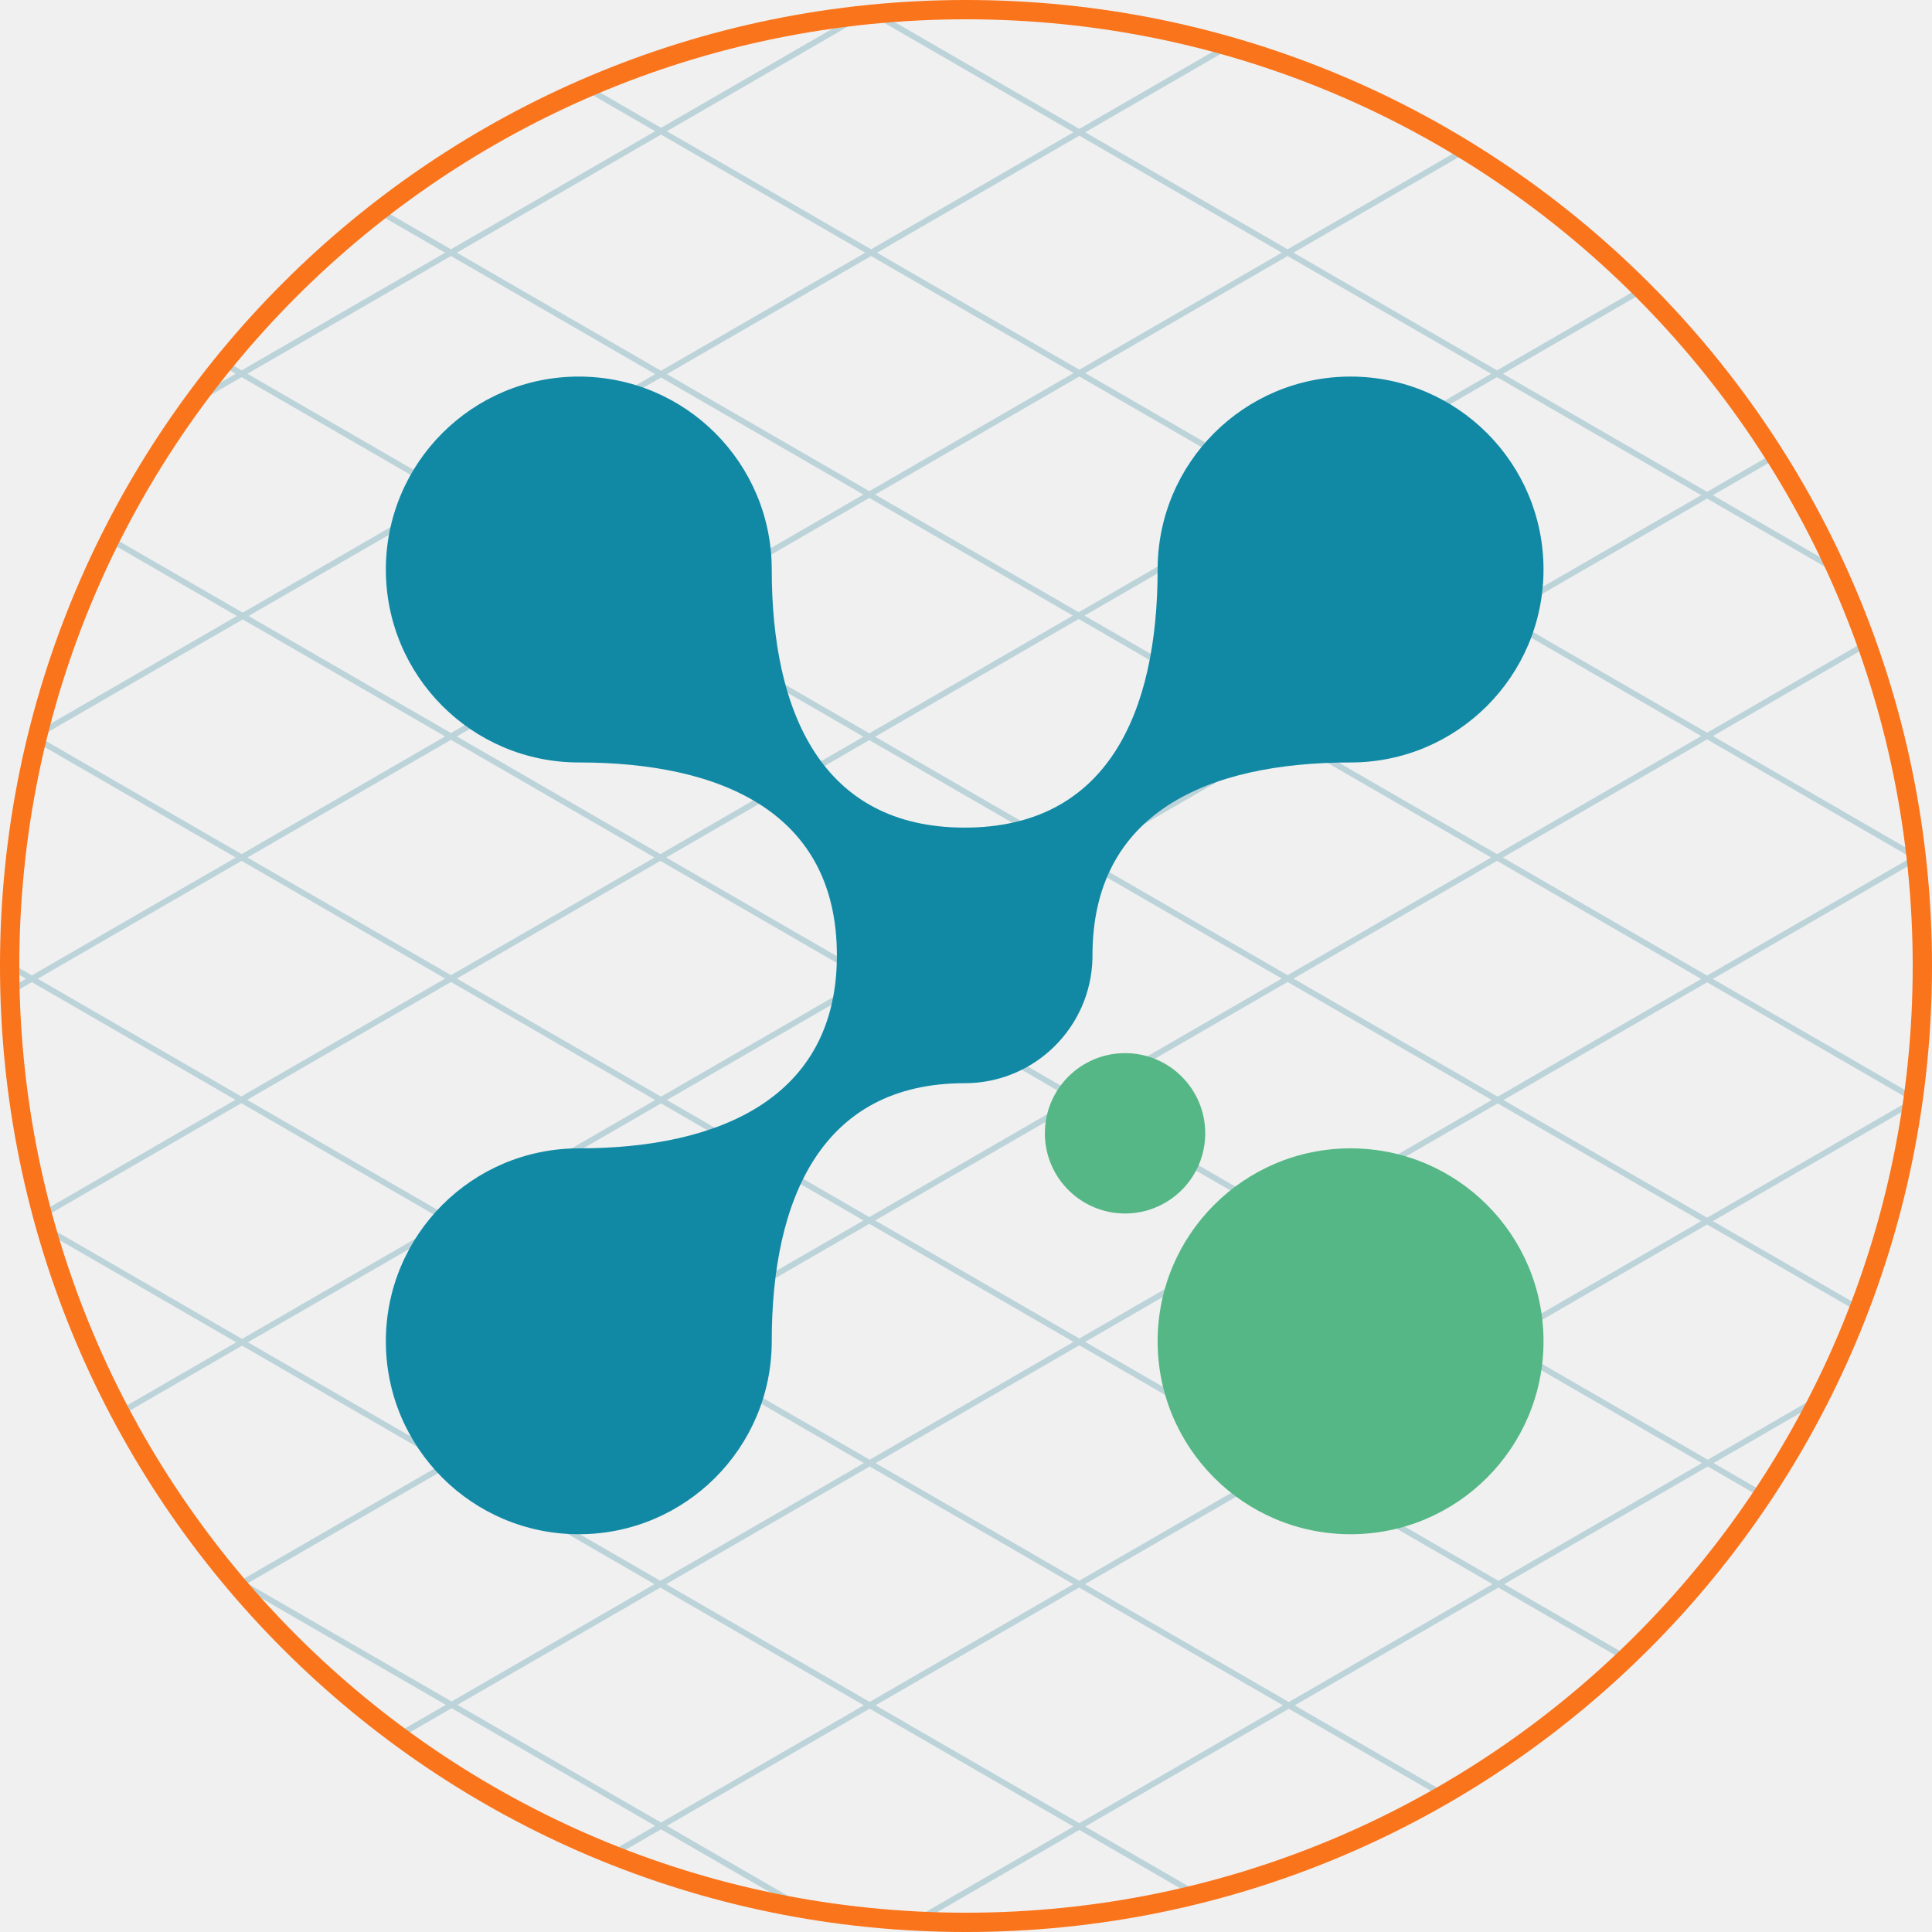
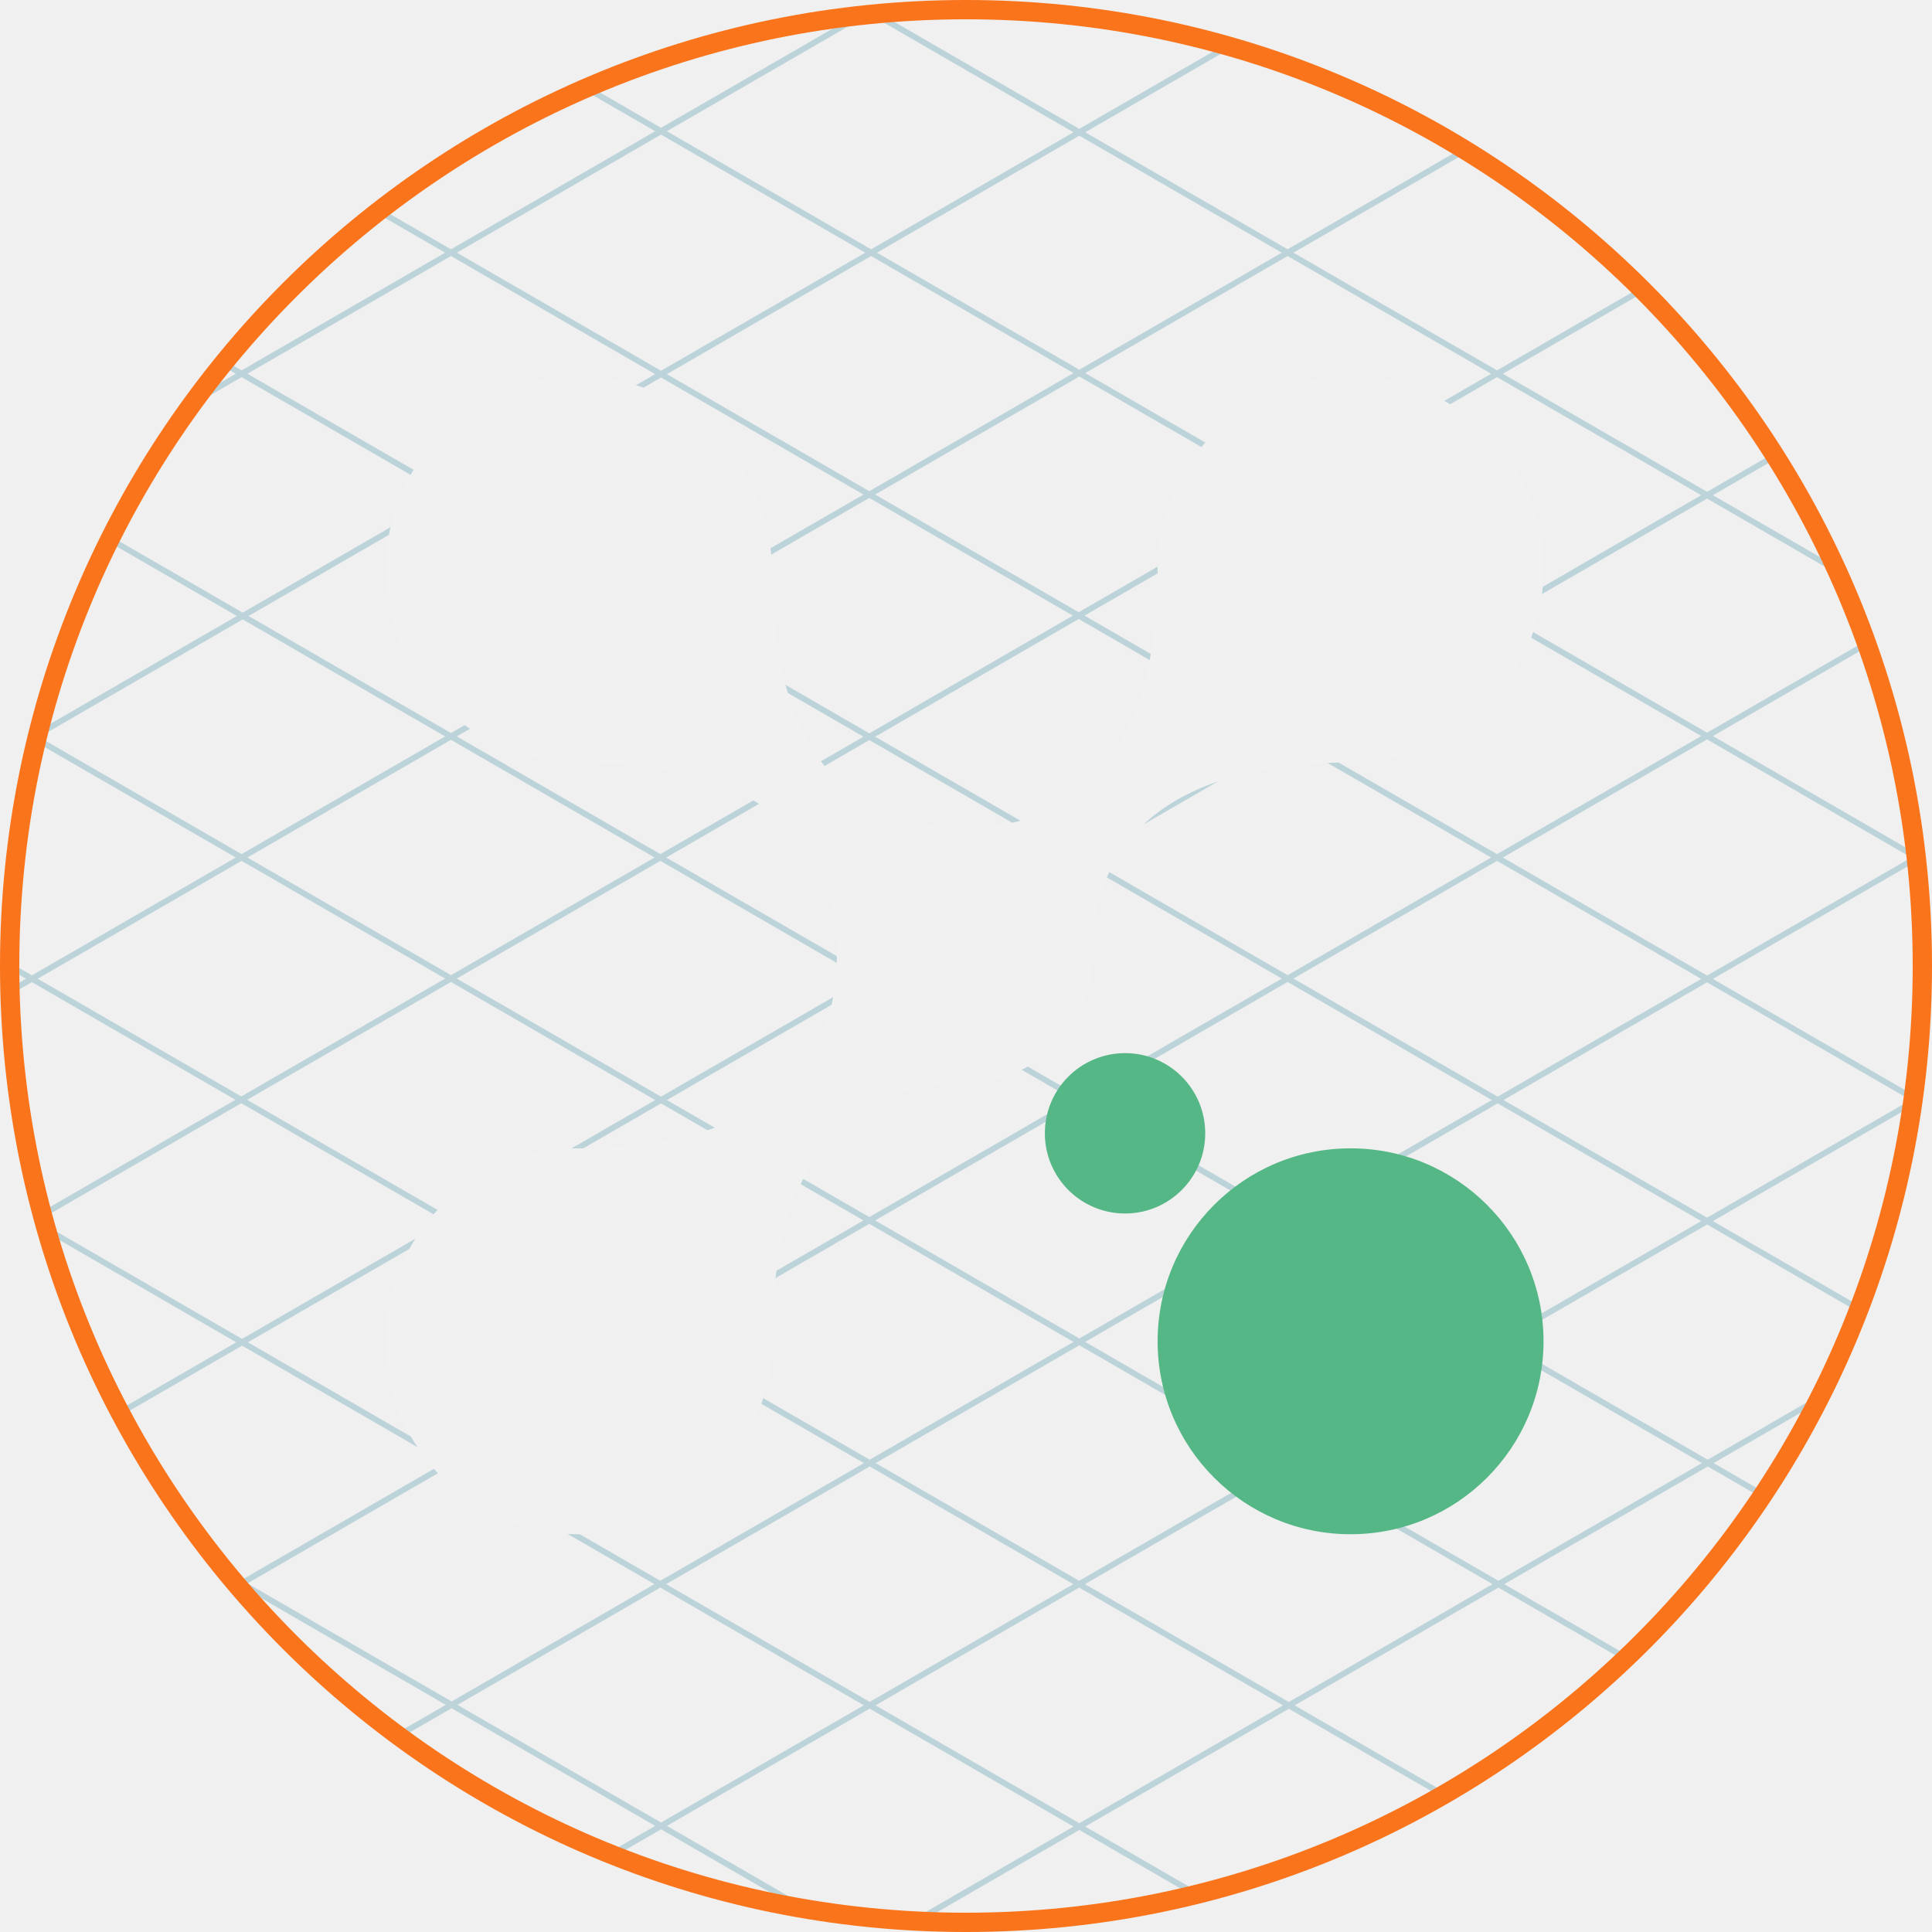
<svg xmlns="http://www.w3.org/2000/svg" width="155.822mm" height="155.822mm" viewBox="0 0 155.822 155.822" version="1.1" id="svg64144">
  <defs id="defs64141">
    <g id="g19304" />
    <clipPath id="id1">
      <path d="M 526,203 H 673 V 471.801 H 526 Z m 0,0" clip-rule="nonzero" id="path19306" />
    </clipPath>
    <clipPath id="id2">
      <path d="m 682,290 h 31.695 V 391 H 682 Z m 0,0" clip-rule="nonzero" id="path19309" />
    </clipPath>
    <clipPath id="id3">
      <path d="M 485.297,202.199 H 714.457 V 471.801 H 485.297 Z m 0,0" clip-rule="nonzero" id="path19312" />
    </clipPath>
    <clipPath id="id4">
      <path d="m 261,264 h 21.012 v 88 H 261 Z m 0,0" clip-rule="nonzero" id="path19315" />
    </clipPath>
    <clipPath id="id5">
      <path d="M 936.77,243.652 H 1082.805 V 513.254 H 936.77 Z m 0,0" clip-rule="nonzero" id="path19318" />
    </clipPath>
  </defs>
  <g id="layer1" transform="translate(-30.70198,-31.65582)">
    <g opacity="0.25" id="g79298-3" transform="matrix(0.857029,0,0,0.857029,30.62346,31.5773)" style="fill:none">
      <path d="m 171.048,132.174 c 0.155,-0.298 0.304,-0.6 0.454,-0.901 l -10.699,6.188 -19.173,-11.086 19.111,-11.047 14.195,8.206 c 0.067,-0.174 0.132,-0.349 0.198,-0.523 l -13.843,-8.004 18.748,-10.84 c 0.05,-0.341 0.097,-0.683 0.143,-1.025 L 161.291,92.218 180.46,81.136 c -0.027,-0.248 -0.056,-0.497 -0.086,-0.745 L 161.295,69.36 175.851,60.94 c -0.062,-0.176 -0.123,-0.353 -0.186,-0.529 l -14.924,8.63 -19.05,-11.014 19.05,-11.013 12.409,7.175 c -0.131,-0.291 -0.267,-0.58 -0.4,-0.87 l -11.459,-6.627 5.991,-3.463 c -0.098,-0.156 -0.194,-0.313 -0.292,-0.468 l -6.249,3.614 -19.216,-11.11 13.314,-7.7 c -0.133,-0.135 -0.268,-0.27 -0.403,-0.404 L 140.972,34.945 121.817,23.871 138.23,14.38 c -0.177,-0.109 -0.353,-0.222 -0.53,-0.331 l -16.436,9.502 -19.045,-11.013 13.837,-7.999 c -0.247,-0.072 -0.494,-0.143 -0.742,-0.212 L 101.664,12.218 82.899,1.368 c -0.319,0.028 -0.64,0.052 -0.959,0.085 L 101.111,12.538 82.066,23.551 62.851,12.441 81.839,1.461 c -0.46,0.047 -0.918,0.103 -1.376,0.157 L 62.3,12.119 55.588,8.24 c -0.212,0.09 -0.421,0.184 -0.632,0.276 l 6.789,3.925 -19.213,11.11 -6.54,-3.781 c -0.158,0.122 -0.318,0.241 -0.475,0.364 l 6.461,3.737 -19.152,11.074 -1.525,-0.882 c -0.118,0.145 -0.234,0.292 -0.351,0.437 l 1.323,0.765 -3.486,2.015 c -0.272,0.366 -0.539,0.735 -0.806,1.105 L 22.826,35.584 42.041,46.692 22.932,57.745 10.565,50.594 c -0.083,0.164 -0.164,0.33 -0.246,0.495 L 22.379,58.062 3.755,68.83 c -0.092,0.365 -0.18,0.732 -0.268,1.099 L 22.273,80.791 3.09,91.881 1.004,90.676 C 1.004,90.784 1,90.892 1,91.001 c 0,0.104 0.004,0.207 0.004,0.311 L 2.539,92.199 1.027,93.074 c 0.005,0.209 0.011,0.419 0.017,0.628 L 3.09,92.519 22.245,103.592 4.008,114.136 c 0.049,0.186 0.1,0.37 0.15,0.555 L 22.798,103.913 42.015,115.02 22.869,126.092 4.343,115.375 c 0.072,0.255 0.147,0.509 0.22,0.764 l 17.755,10.271 -11.04,6.382 c 0.086,0.164 0.172,0.328 0.259,0.491 l 11.334,-6.554 19.045,11.016 -19.09,11.037 -1.581,-0.914 c 0.338,0.414 0.682,0.825 1.028,1.233 0.121,0.143 0.24,0.286 0.362,0.429 l 0.191,-0.112 19.215,11.114 -4.708,2.721 c 0.162,0.121 0.326,0.237 0.488,0.355 l 4.771,-2.759 19.155,11.073 -4.425,2.559 c 0.217,0.088 0.432,0.18 0.65,0.266 l 4.328,-2.502 12.684,7.334 c 0.518,0.092 1.039,0.176 1.56,0.26 l -13.693,-7.917 19.084,-11.03 19.179,11.093 -15.325,8.861 c 0.339,0.02 0.678,0.038 1.018,0.054 l 14.859,-8.595 10.637,6.153 c 0.261,-0.064 0.522,-0.125 0.78,-0.191 l -10.864,-6.282 19.164,-11.082 14.278,8.251 c 0.182,-0.105 0.364,-0.213 0.546,-0.32 l -14.273,-8.253 19.168,-11.084 11.807,6.826 c 0.139,-0.133 0.278,-0.266 0.417,-0.399 l -11.671,-6.752 19.148,-11.073 5.032,2.909 c 0.103,-0.153 0.203,-0.308 0.305,-0.463 l -4.784,-2.766 z m -29.97,-6.121 -19.153,-11.074 19.11,-11.047 19.152,11.075 z M 82.453,69.421 101.604,58.345 120.821,69.458 101.666,80.531 Z m 38.26,22.761 -19.109,11.05 L 82.557,92.22 101.666,81.168 Z M 101.114,80.851 82.003,91.899 62.79,80.791 81.9,69.741 Z m -0.061,22.7 L 81.9,114.627 62.851,103.614 82.003,92.536 Z m 0.551,0.321 19.217,11.107 -19.155,11.074 -19.213,-11.108 z m 0.553,-0.319 19.109,-11.05 19.213,11.111 -19.109,11.046 z m 19.662,-11.371 19.153,-11.074 19.215,11.11 -19.154,11.076 z m -0.553,-0.32 -19.047,-11.011 19.155,-11.074 19.047,11.014 z m -19.109,-33.835 19.217,-11.11 19.213,11.11 -19.213,11.109 z m -0.551,-0.321 -19.155,-11.074 19.215,-11.11 19.155,11.075 z M 101.053,58.027 81.9,69.101 62.745,58.027 81.898,46.952 Z M 62.192,57.706 43.145,46.692 62.3,35.619 81.345,46.632 Z M 81.347,69.421 62.237,80.469 43.084,69.395 62.192,58.345 Z M 61.685,80.791 42.534,91.862 23.376,80.791 42.532,69.715 Z M 62.237,81.108 81.451,92.22 62.3,103.294 43.084,92.182 Z M 81.347,114.945 62.168,126.032 43.119,115.02 62.3,103.932 Z M 81.386,137.779 62.231,148.855 43.02,137.747 62.168,126.67 Z M 62.721,126.353 81.9,115.264 l 19.214,11.111 -19.175,11.086 z m 38.945,0.342 19.155,11.073 -19.174,11.087 -19.157,-11.076 z m 0.553,-0.32 19.155,-11.078 19.151,11.078 -19.151,11.072 z m 77.672,-22.761 -19.15,11.071 -19.154,-11.071 19.154,-11.078 z M 160.743,69.678 179.956,80.791 160.741,91.899 141.525,80.791 Z M 160.19,69.36 140.972,80.469 121.925,69.458 141.14,58.345 Z M 160.187,46.692 141.14,57.706 121.925,46.597 140.972,35.584 Z M 140.421,35.265 121.374,46.28 102.219,35.202 121.264,24.188 Z M 101.666,12.858 120.713,23.871 101.666,34.884 82.619,23.871 Z M 101.114,35.202 81.9,46.314 62.851,35.301 82.066,24.188 Z M 62.3,12.758 81.516,23.871 62.3,34.981 43.084,23.871 Z M 23.376,35.265 42.532,24.188 61.747,35.301 42.592,46.375 Z M 42.592,47.014 61.639,58.027 42.532,69.075 23.485,58.062 Z M 3.779,69.458 22.932,58.384 41.978,69.395 22.826,80.469 Z M 3.643,92.199 22.826,81.106 41.981,92.182 22.798,103.275 Z M 23.351,103.592 42.534,92.503 61.747,103.614 42.566,114.703 Z m 0.071,22.818 19.144,-11.07 19.049,11.013 -19.148,11.074 z m -0.043,22.691 19.088,-11.037 19.213,11.108 -19.088,11.041 z m 38.921,22.504 -19.155,-11.073 19.086,-11.035 19.15,11.076 z m 0.484,-22.433 19.155,-11.073 19.155,11.073 -19.159,11.08 z m 38.882,22.494 -19.178,-11.091 19.159,-11.08 19.183,11.086 z m 19.714,-11.403 -19.18,-11.091 19.174,-11.084 19.177,11.084 z m 19.722,-11.408 -19.177,-11.087 19.153,-11.073 19.174,11.084 z" fill="#218095" id="path79296-4" />
    </g>
    <path d="m 108.613,32.434 c 42.599,0 77.133,34.533 77.133,77.133 0,42.599 -34.533,77.133 -77.133,77.133 -42.599,0 -77.133,-34.533 -77.133,-77.133 0,-42.599 34.533,-77.133 77.133,-77.133 z" stroke="#fa741c" id="path79580-4" style="fill:none;stroke-width:1.557;stroke-miterlimit:4;stroke-dasharray:none" />
-     <g id="g1195" transform="matrix(2.020975,0,0,2.020975,61.82215,62.02764)">
-       <circle transform="scale(-1)" r="7.7" cy="-38.5" cx="-38.5" class="st0" fill="#fa741c" id="circle4" style="fill:#56b786;fill-opacity:1" />
-       <path d="m 28.2,23.1 c 0,-5.7 4.6,-7.7 10.3,-7.7 A 7.7,7.7 0 1 0 30.8,7.7 c 0,5.7 -2,10.3 -7.7,10.3 -5.7,0 -7.7,-4.6 -7.7,-10.3 a 7.7,7.7 0 1 0 -7.7,7.7 c 5.7,0 10.3,2 10.3,7.7 0,5.7 -4.7,7.7 -10.3,7.7 a 7.7,7.7 0 1 0 7.7,7.7 c 0,-5.7 2,-10.3 7.7,-10.3 a 5.1,5.1 0 0 0 5.1,-5" class="st1" fill="#ffffff" id="path6" style="fill:#1189a5;fill-opacity:1" />
-       <circle transform="scale(-1)" cy="-30.2" cx="-29.5" class="st0" fill="#fa741c" id="circle8" style="fill:#56b786;fill-opacity:1" r="3.2" />
-     </g>
+     <circle transform="scale(-1)" r="15.562" cy="-139.835" cx="-139.63" class="st0" fill="#fa741c" id="circle4" style="fill:#56b786;fill-opacity:1;stroke-width:2.021" />
+     <path d="m 118.814,108.712 c 0,-11.52 9.296,-15.562 20.816,-15.562 A 15.562,15.562 0 1 0 124.068,77.589 c 0,11.52 -4.042,20.816 -15.562,20.816 -11.52,0 -15.562,-9.296 -15.562,-20.816 A 15.562,15.562 0 1 0 77.384,93.151 c 11.52,0 20.816,4.042 20.816,15.562 0,11.52 -9.499,15.562 -20.816,15.562 a 15.562,15.562 0 1 0 15.562,15.562 c 0,-11.52 4.042,-20.816 15.562,-20.816 a 10.307,10.307 0 0 0 10.307,-10.105" class="st1" fill="#ffffff" id="path6" style="fill:#f1f1f1;fill-opacity:1;stroke-width:2.021" />
+     <circle transform="scale(-1)" cy="-123.061" cx="-121.441" class="st0" fill="#fa741c" id="circle8" style="fill:#56b786;fill-opacity:1;stroke-width:2.021" r="6.467" />
  </g>
</svg>
